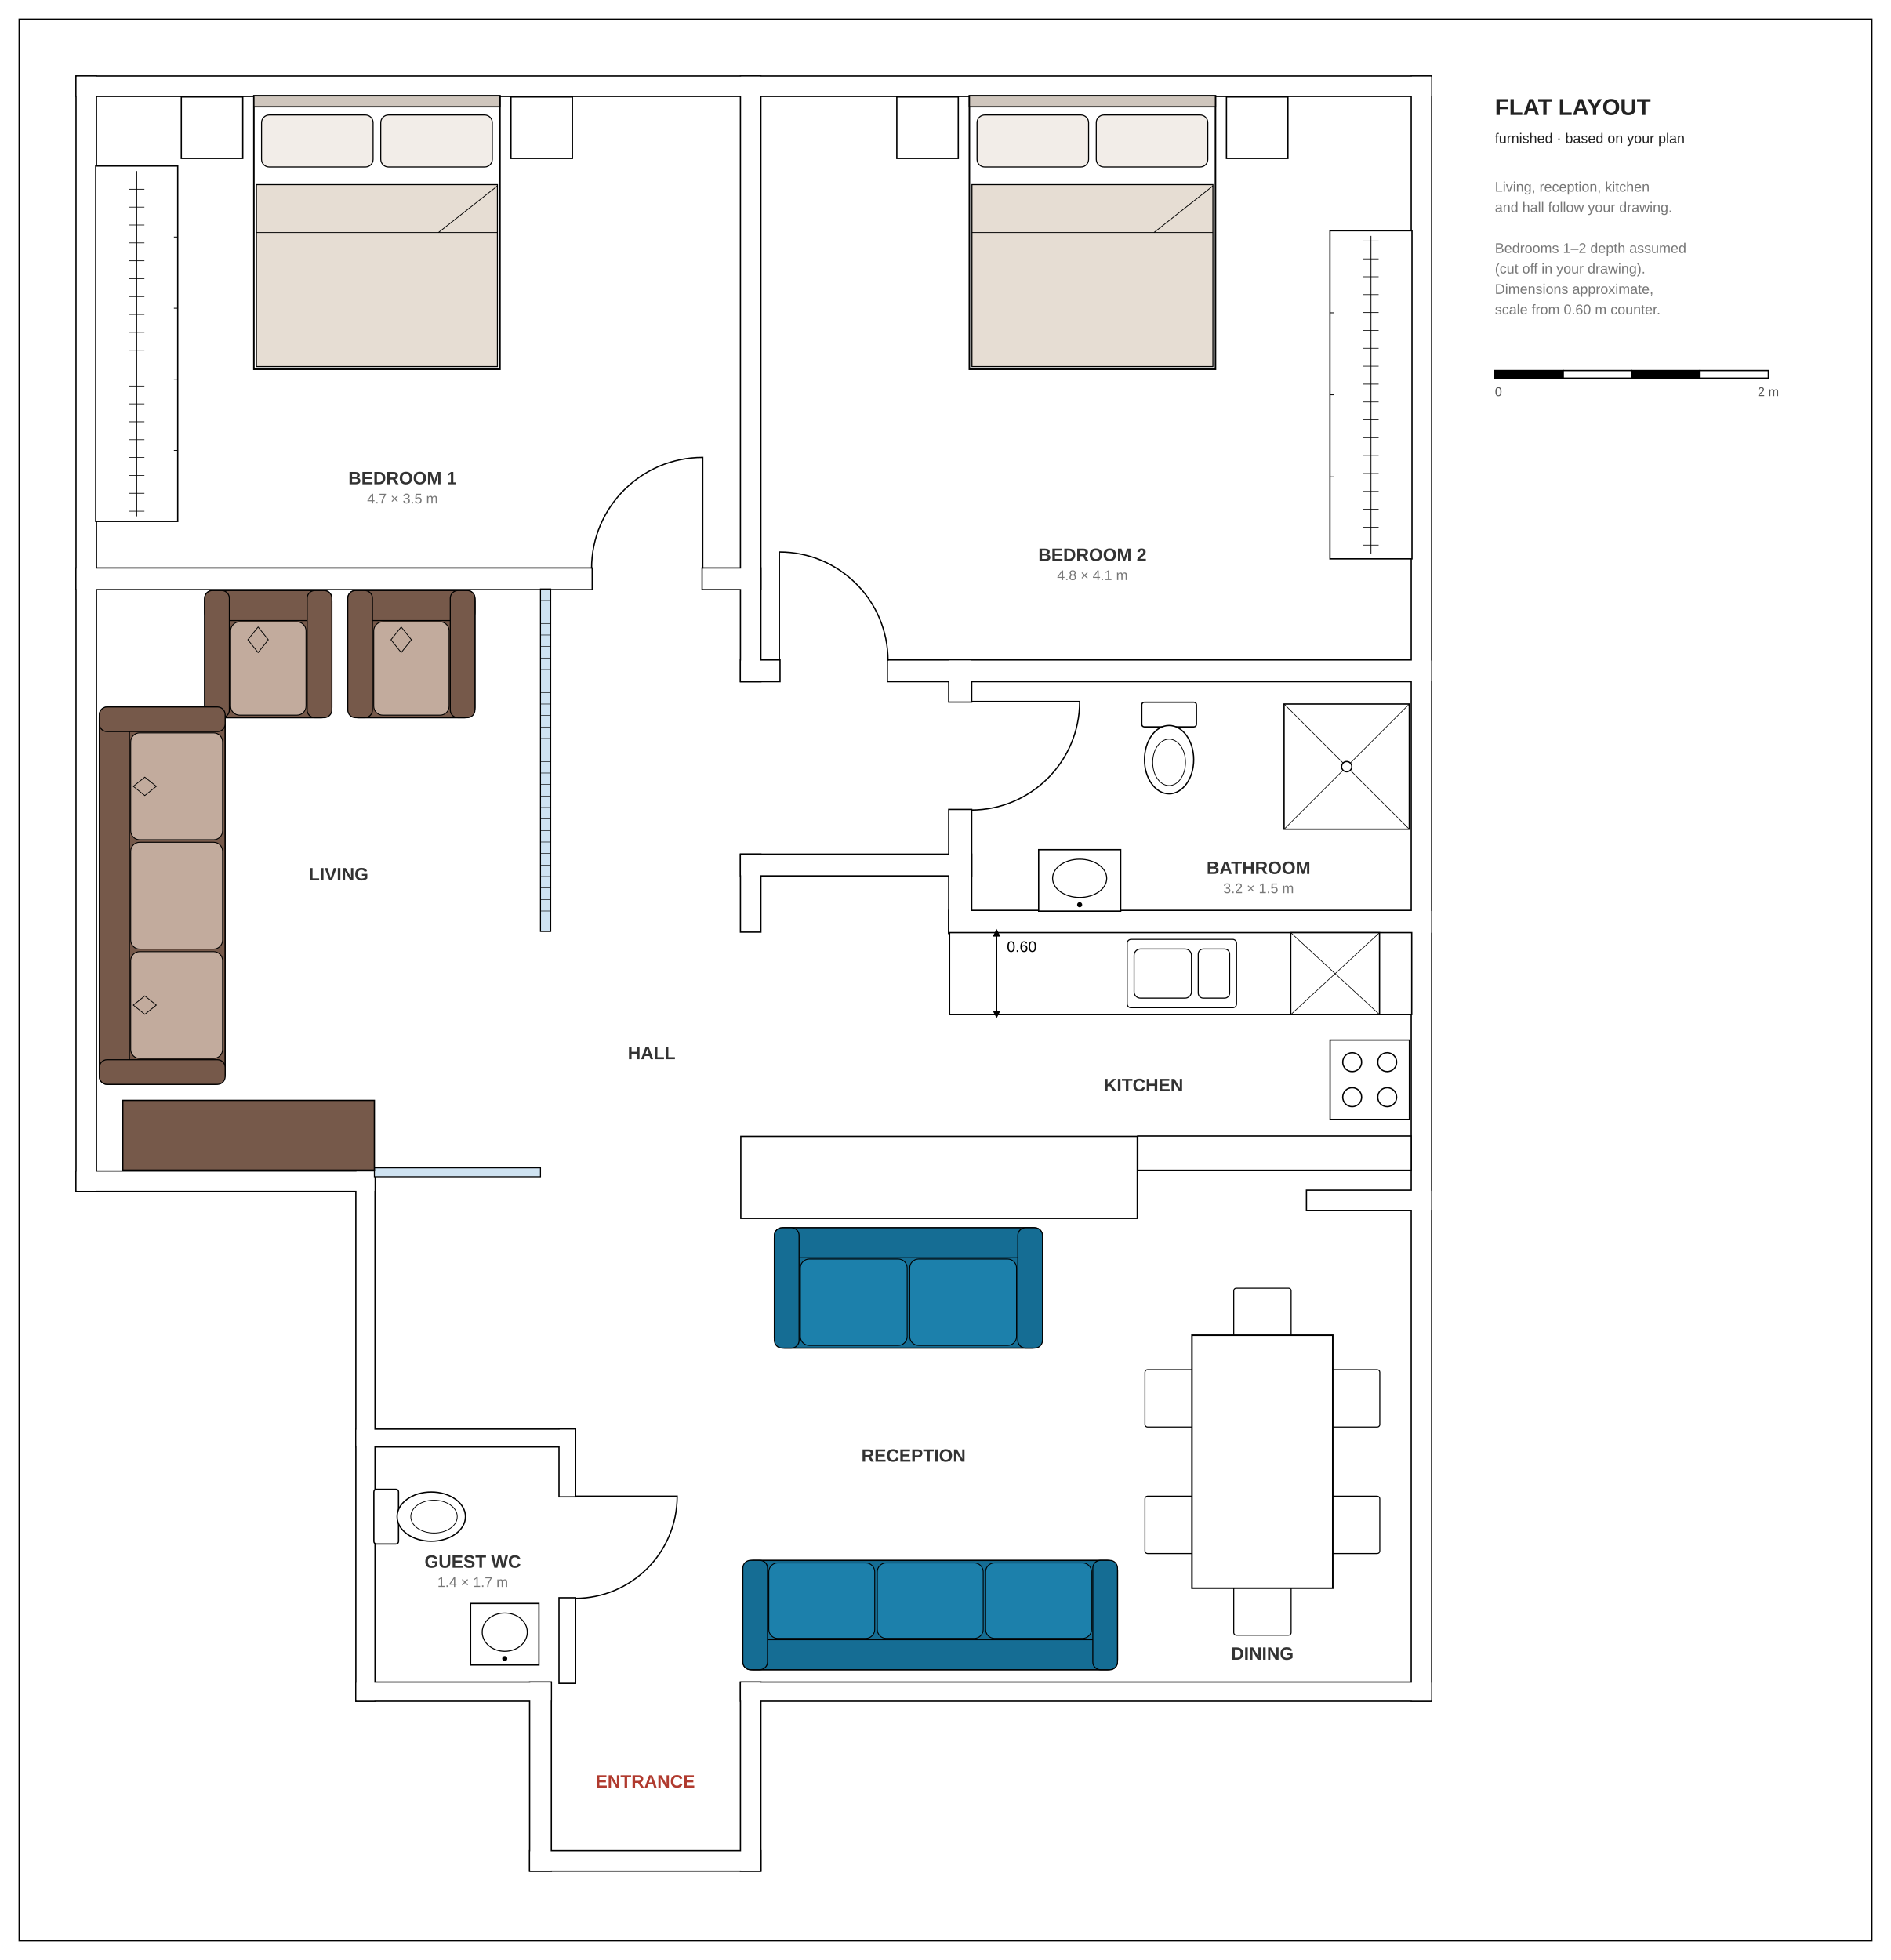
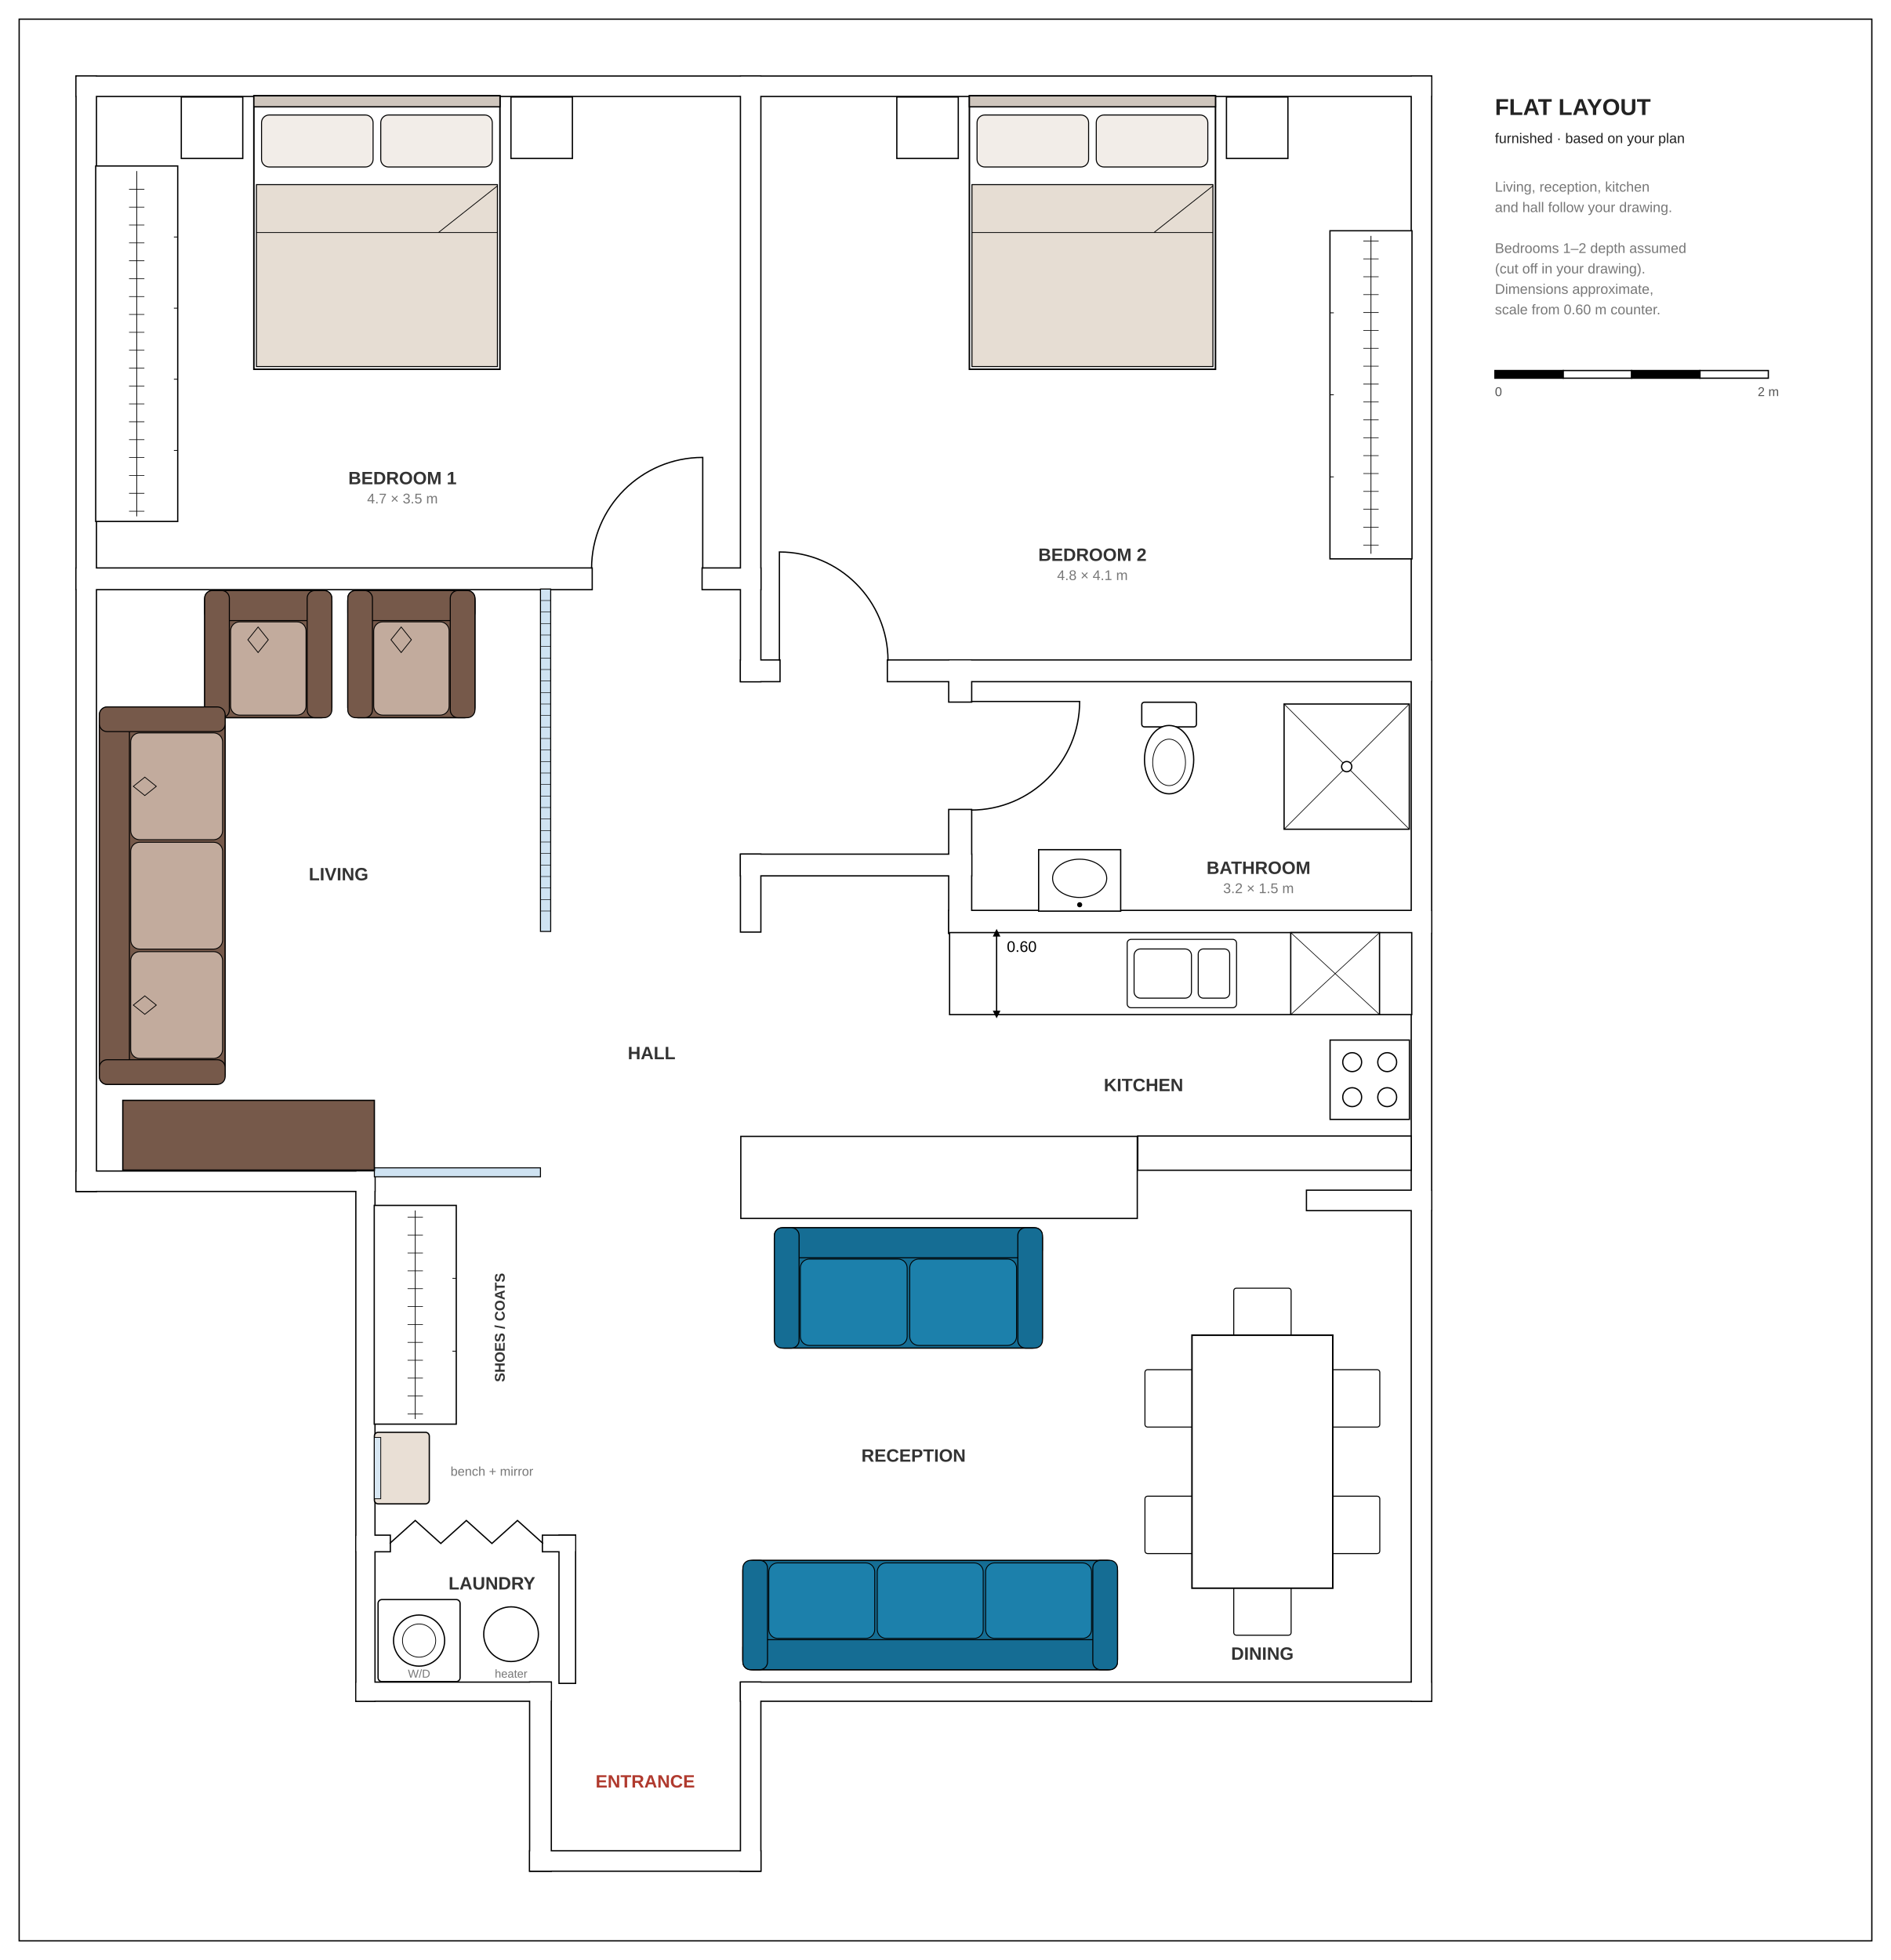
<svg xmlns="http://www.w3.org/2000/svg" width="1480" height="1534" font-family="Arial,Helvetica,sans-serif">
  <rect width="100%" height="100%" fill="#fff" />
  <rect x="15.0" y="15.0" width="1450.0" height="1504.0" rx="0" fill="none" stroke="#000" stroke-width="1" />
  <rect x="60.0" y="60.0" width="15.0" height="872.0" rx="0" fill="#fff" stroke="#000" stroke-width="2" />
  <rect x="60.0" y="60.0" width="1060.0" height="15.0" rx="0" fill="#fff" stroke="#000" stroke-width="2" />
  <rect x="1105.0" y="60.0" width="15.0" height="1271.0" rx="0" fill="#fff" stroke="#000" stroke-width="2" />
  <rect x="60.0" y="445.0" width="403.0" height="16.0" rx="0" fill="#fff" stroke="#000" stroke-width="2" />
  <rect x="550.0" y="445.0" width="45.0" height="16.0" rx="0" fill="#fff" stroke="#000" stroke-width="2" />
  <rect x="580.0" y="60.0" width="15.0" height="473.0" rx="0" fill="#fff" stroke="#000" stroke-width="2" />
  <rect x="580.0" y="517.0" width="30.0" height="16.0" rx="0" fill="#fff" stroke="#000" stroke-width="2" />
  <rect x="695.0" y="517.0" width="425.0" height="16.0" rx="0" fill="#fff" stroke="#000" stroke-width="2" />
  <rect x="743.0" y="517.0" width="17.0" height="32.0" rx="0" fill="#fff" stroke="#000" stroke-width="2" />
  <rect x="743.0" y="634.0" width="17.0" height="96.0" rx="0" fill="#fff" stroke="#000" stroke-width="2" />
  <rect x="743.0" y="713.0" width="377.0" height="17.0" rx="0" fill="#fff" stroke="#000" stroke-width="2" />
  <rect x="580.0" y="669.0" width="15.0" height="60.0" rx="0" fill="#fff" stroke="#000" stroke-width="2" />
  <rect x="580.0" y="669.0" width="180.0" height="16.0" rx="0" fill="#fff" stroke="#000" stroke-width="2" />
  <rect x="60.0" y="917.0" width="233.0" height="15.0" rx="0" fill="#fff" stroke="#000" stroke-width="2" />
-   <rect x="279.0" y="1119.0" width="171.0" height="13.0" rx="0" fill="#fff" stroke="#000" stroke-width="2" />
-   <rect x="438.0" y="1119.0" width="12.0" height="52.0" rx="0" fill="#fff" stroke="#000" stroke-width="2" />
-   <rect x="438.0" y="1251.0" width="12.0" height="66.0" rx="0" fill="#fff" stroke="#000" stroke-width="2" />
+   <rect x="279.0" y="1202.0" width="26.0" height="12.0" rx="0" fill="#fff" stroke="#000" stroke-width="2" />
+   <rect x="425.0" y="1202.0" width="25.0" height="12.0" rx="0" fill="#fff" stroke="#000" stroke-width="2" />
+   <rect x="438.0" y="1202.0" width="12.0" height="115.0" rx="0" fill="#fff" stroke="#000" stroke-width="2" />
  <rect x="279.0" y="917.0" width="14.0" height="414.0" rx="0" fill="#fff" stroke="#000" stroke-width="2" />
  <rect x="279.0" y="1317.0" width="152.0" height="14.0" rx="0" fill="#fff" stroke="#000" stroke-width="2" />
  <rect x="415.0" y="1317.0" width="16.0" height="147.0" rx="0" fill="#fff" stroke="#000" stroke-width="2" />
  <rect x="415.0" y="1449.0" width="180.0" height="15.0" rx="0" fill="#fff" stroke="#000" stroke-width="2" />
  <rect x="580.0" y="1317.0" width="15.0" height="147.0" rx="0" fill="#fff" stroke="#000" stroke-width="2" />
  <rect x="580.0" y="1317.0" width="540.0" height="14.0" rx="0" fill="#fff" stroke="#000" stroke-width="2" />
  <rect x="1023.0" y="932.0" width="97.0" height="15.0" rx="0" fill="#fff" stroke="#000" stroke-width="2" />
  <rect x="60.0" y="60.0" width="15.0" height="872.0" rx="0" fill="#fff" stroke="none" stroke-width="0" />
  <rect x="60.0" y="60.0" width="1060.0" height="15.0" rx="0" fill="#fff" stroke="none" stroke-width="0" />
  <rect x="1105.0" y="60.0" width="15.0" height="1271.0" rx="0" fill="#fff" stroke="none" stroke-width="0" />
  <rect x="60.0" y="445.0" width="403.0" height="16.0" rx="0" fill="#fff" stroke="none" stroke-width="0" />
  <rect x="550.0" y="445.0" width="45.0" height="16.0" rx="0" fill="#fff" stroke="none" stroke-width="0" />
  <rect x="580.0" y="60.0" width="15.0" height="473.0" rx="0" fill="#fff" stroke="none" stroke-width="0" />
  <rect x="580.0" y="517.0" width="30.0" height="16.0" rx="0" fill="#fff" stroke="none" stroke-width="0" />
  <rect x="695.0" y="517.0" width="425.0" height="16.0" rx="0" fill="#fff" stroke="none" stroke-width="0" />
  <rect x="743.0" y="517.0" width="17.0" height="32.0" rx="0" fill="#fff" stroke="none" stroke-width="0" />
  <rect x="743.0" y="634.0" width="17.0" height="96.0" rx="0" fill="#fff" stroke="none" stroke-width="0" />
  <rect x="743.0" y="713.0" width="377.0" height="17.0" rx="0" fill="#fff" stroke="none" stroke-width="0" />
  <rect x="580.0" y="669.0" width="15.0" height="60.0" rx="0" fill="#fff" stroke="none" stroke-width="0" />
  <rect x="580.0" y="669.0" width="180.0" height="16.0" rx="0" fill="#fff" stroke="none" stroke-width="0" />
  <rect x="60.0" y="917.0" width="233.0" height="15.0" rx="0" fill="#fff" stroke="none" stroke-width="0" />
-   <rect x="279.0" y="1119.0" width="171.0" height="13.0" rx="0" fill="#fff" stroke="none" stroke-width="0" />
-   <rect x="438.0" y="1119.0" width="12.0" height="52.0" rx="0" fill="#fff" stroke="none" stroke-width="0" />
-   <rect x="438.0" y="1251.0" width="12.0" height="66.0" rx="0" fill="#fff" stroke="none" stroke-width="0" />
+   <rect x="279.0" y="1202.0" width="26.0" height="12.0" rx="0" fill="#fff" stroke="none" stroke-width="0" />
+   <rect x="425.0" y="1202.0" width="25.0" height="12.0" rx="0" fill="#fff" stroke="none" stroke-width="0" />
+   <rect x="438.0" y="1202.0" width="12.0" height="115.0" rx="0" fill="#fff" stroke="none" stroke-width="0" />
  <rect x="279.0" y="917.0" width="14.0" height="414.0" rx="0" fill="#fff" stroke="none" stroke-width="0" />
  <rect x="279.0" y="1317.0" width="152.0" height="14.0" rx="0" fill="#fff" stroke="none" stroke-width="0" />
  <rect x="415.0" y="1317.0" width="16.0" height="147.0" rx="0" fill="#fff" stroke="none" stroke-width="0" />
  <rect x="415.0" y="1449.0" width="180.0" height="15.0" rx="0" fill="#fff" stroke="none" stroke-width="0" />
  <rect x="580.0" y="1317.0" width="15.0" height="147.0" rx="0" fill="#fff" stroke="none" stroke-width="0" />
  <rect x="580.0" y="1317.0" width="540.0" height="14.0" rx="0" fill="#fff" stroke="none" stroke-width="0" />
  <rect x="1023.0" y="932.0" width="97.0" height="15.0" rx="0" fill="#fff" stroke="none" stroke-width="0" />
  <rect x="423.0" y="461.0" width="8.0" height="268.0" rx="0" fill="#cfe3f2" stroke="#000" stroke-width="0.8" />
  <rect x="293.0" y="914.0" width="130.0" height="7.0" rx="0" fill="#cfe3f2" stroke="#000" stroke-width="0.8" />
  <line x1="423" y1="461" x2="431" y2="461" stroke="#000" stroke-width="0.4" />
  <line x1="423" y1="470" x2="431" y2="470" stroke="#000" stroke-width="0.4" />
  <line x1="423" y1="479" x2="431" y2="479" stroke="#000" stroke-width="0.4" />
  <line x1="423" y1="488" x2="431" y2="488" stroke="#000" stroke-width="0.4" />
  <line x1="423" y1="497" x2="431" y2="497" stroke="#000" stroke-width="0.4" />
  <line x1="423" y1="506" x2="431" y2="506" stroke="#000" stroke-width="0.4" />
  <line x1="423" y1="515" x2="431" y2="515" stroke="#000" stroke-width="0.4" />
  <line x1="423" y1="524" x2="431" y2="524" stroke="#000" stroke-width="0.4" />
  <line x1="423" y1="533" x2="431" y2="533" stroke="#000" stroke-width="0.4" />
  <line x1="423" y1="542" x2="431" y2="542" stroke="#000" stroke-width="0.4" />
  <line x1="423" y1="551" x2="431" y2="551" stroke="#000" stroke-width="0.4" />
  <line x1="423" y1="560" x2="431" y2="560" stroke="#000" stroke-width="0.4" />
  <line x1="423" y1="569" x2="431" y2="569" stroke="#000" stroke-width="0.4" />
  <line x1="423" y1="578" x2="431" y2="578" stroke="#000" stroke-width="0.4" />
  <line x1="423" y1="587" x2="431" y2="587" stroke="#000" stroke-width="0.4" />
  <line x1="423" y1="596" x2="431" y2="596" stroke="#000" stroke-width="0.4" />
  <line x1="423" y1="605" x2="431" y2="605" stroke="#000" stroke-width="0.4" />
  <line x1="423" y1="614" x2="431" y2="614" stroke="#000" stroke-width="0.4" />
  <line x1="423" y1="623" x2="431" y2="623" stroke="#000" stroke-width="0.4" />
  <line x1="423" y1="632" x2="431" y2="632" stroke="#000" stroke-width="0.4" />
  <line x1="423" y1="641" x2="431" y2="641" stroke="#000" stroke-width="0.4" />
  <line x1="423" y1="650" x2="431" y2="650" stroke="#000" stroke-width="0.4" />
  <line x1="423" y1="659" x2="431" y2="659" stroke="#000" stroke-width="0.4" />
  <line x1="423" y1="668" x2="431" y2="668" stroke="#000" stroke-width="0.4" />
  <line x1="423" y1="677" x2="431" y2="677" stroke="#000" stroke-width="0.4" />
  <line x1="423" y1="686" x2="431" y2="686" stroke="#000" stroke-width="0.4" />
  <line x1="423" y1="695" x2="431" y2="695" stroke="#000" stroke-width="0.4" />
  <line x1="423" y1="704" x2="431" y2="704" stroke="#000" stroke-width="0.4" />
  <line x1="423" y1="713" x2="431" y2="713" stroke="#000" stroke-width="0.4" />
  <path d="M550,445 L550,358 A87.0,87.0 0 0 0 463,445" fill="none" stroke="#000" stroke-width="1" />
  <path d="M610,517 L610,432 A85.0,85.0 0 0 1 695,517" fill="none" stroke="#000" stroke-width="1" />
  <path d="M760,549 L845,549 A85.0,85.0 0 0 1 760,634" fill="none" stroke="#000" stroke-width="1" />
  <g transform="translate(210.0,512.0) rotate(0) translate(-49.8,-49.8)">
    <rect x="0.0" y="0.0" width="99.5" height="99.5" rx="8" fill="#76594a" stroke="#000" stroke-width="1" />
    <rect x="0.0" y="0.0" width="99.5" height="23.5" rx="6" fill="#76594a" stroke="#000" stroke-width="0.8" />
    <rect x="0.0" y="0.0" width="19.3" height="99.5" rx="6" fill="#76594a" stroke="#000" stroke-width="0.8" />
    <rect x="80.2" y="0.0" width="19.3" height="99.5" rx="6" fill="#76594a" stroke="#000" stroke-width="0.8" />
    <rect x="20.3" y="24.5" width="59.0" height="73.0" rx="7" fill="#c2ab9d" stroke="#000" stroke-width="0.7" />
  </g>
  <g transform="translate(210.0,512.0) rotate(0) translate(-49.8,-49.8)">
    <path d="M41.794,28.52 L49.794,38.52 L41.794,48.52 L33.794,38.52 Z" fill="#c2ab9d" stroke="#000" stroke-width="0.6" />
  </g>
  <g transform="translate(322.0,512.0) rotate(0) translate(-49.8,-49.8)">
    <rect x="0.0" y="0.0" width="99.5" height="99.5" rx="8" fill="#76594a" stroke="#000" stroke-width="1" />
    <rect x="0.0" y="0.0" width="99.5" height="23.5" rx="6" fill="#76594a" stroke="#000" stroke-width="0.8" />
    <rect x="0.0" y="0.0" width="19.3" height="99.5" rx="6" fill="#76594a" stroke="#000" stroke-width="0.8" />
    <rect x="80.2" y="0.0" width="19.3" height="99.5" rx="6" fill="#76594a" stroke="#000" stroke-width="0.8" />
    <rect x="20.3" y="24.5" width="59.0" height="73.0" rx="7" fill="#c2ab9d" stroke="#000" stroke-width="0.7" />
  </g>
  <g transform="translate(322.0,512.0) rotate(0) translate(-49.8,-49.8)">
    <path d="M41.794,28.52 L49.794,38.52 L41.794,48.52 L33.794,38.52 Z" fill="#c2ab9d" stroke="#000" stroke-width="0.6" />
  </g>
  <g transform="translate(127.0,701.0) rotate(-90) translate(-147.7,-49.2)">
    <rect x="0.0" y="0.0" width="295.3" height="98.4" rx="8" fill="#76594a" stroke="#000" stroke-width="1" />
    <rect x="0.0" y="0.0" width="295.3" height="23.5" rx="6" fill="#76594a" stroke="#000" stroke-width="0.8" />
    <rect x="0.0" y="0.0" width="19.3" height="98.4" rx="6" fill="#76594a" stroke="#000" stroke-width="0.8" />
    <rect x="276.1" y="0.0" width="19.3" height="98.4" rx="6" fill="#76594a" stroke="#000" stroke-width="0.8" />
    <rect x="20.3" y="24.5" width="83.6" height="71.9" rx="7" fill="#c2ab9d" stroke="#000" stroke-width="0.7" />
    <rect x="105.9" y="24.5" width="83.6" height="71.9" rx="7" fill="#c2ab9d" stroke="#000" stroke-width="0.7" />
    <rect x="191.5" y="24.5" width="83.6" height="71.9" rx="7" fill="#c2ab9d" stroke="#000" stroke-width="0.7" />
    <path d="M62.06,26.54 L69.26,35.54 L62.06,44.54 L54.86,35.54 Z" fill="#c2ab9d" stroke="#000" stroke-width="0.6" />
    <path d="M233.26,26.54 L240.46,35.54 L233.26,44.54 L226.06,35.54 Z" fill="#c2ab9d" stroke="#000" stroke-width="0.6" />
  </g>
  <g transform="translate(194.5,888.5) rotate(0) translate(-98.4,-27.3)">
    <rect x="0.0" y="0.0" width="196.9" height="54.6" rx="0" fill="#76594a" stroke="#000" stroke-width="1" />
  </g>
-   <g transform="translate(329.0,1187.0) rotate(-90) translate(-21.4,-36.4)">
-     <rect x="0.0" y="0.0" width="42.8" height="19.3" rx="2" fill="#fff" stroke="#000" stroke-width="1" />
-     <ellipse cx="21.4" cy="44.94" rx="19.26" ry="26.75" fill="#fff" stroke="#000" />
-     <ellipse cx="21.4" cy="47.08" rx="12.84" ry="18.19" fill="none" stroke="#000" stroke-width="0.6" />
-   </g>
-   <g transform="translate(395.0,1279.0) rotate(180) translate(-26.8,-24.1)">
-     <rect x="0.0" y="0.0" width="53.5" height="48.1" rx="0" fill="#fff" stroke="#000" stroke-width="1" />
-     <ellipse cx="26.75" cy="25.68" rx="17.655" ry="14.98" fill="#fff" stroke="#000" stroke-width="0.8" />
-     <circle cx="26.75" cy="5" r="2" fill="#000" />
-   </g>
-   <path d="M450,1171 L530,1171 A80.0,80.0 0 0 1 450,1251" fill="none" stroke="#000" stroke-width="1" />
+   <g transform="translate(325.0,1029.0) rotate(-90) translate(-85.6,-32.1)">
+     <rect x="0.0" y="0.0" width="171.2" height="64.2" rx="0" fill="#fff" stroke="#000" stroke-width="1" />
+     <line x1="4" y1="32.1" x2="167.2" y2="32.1" stroke="#000" stroke-width="0.6" />
+     <line x1="57.1" y1="61.2" x2="57.1" y2="64.2" stroke="#000" stroke-width="0.6" />
+     <line x1="114.1" y1="61.2" x2="114.1" y2="64.2" stroke="#000" stroke-width="0.6" />
+     <line x1="8" y1="26.1" x2="8" y2="38.1" stroke="#000" stroke-width="0.5" />
+     <line x1="22" y1="26.1" x2="22" y2="38.1" stroke="#000" stroke-width="0.5" />
+     <line x1="36" y1="26.1" x2="36" y2="38.1" stroke="#000" stroke-width="0.5" />
+     <line x1="50" y1="26.1" x2="50" y2="38.1" stroke="#000" stroke-width="0.5" />
+     <line x1="64" y1="26.1" x2="64" y2="38.1" stroke="#000" stroke-width="0.5" />
+     <line x1="78" y1="26.1" x2="78" y2="38.1" stroke="#000" stroke-width="0.5" />
+     <line x1="92" y1="26.1" x2="92" y2="38.1" stroke="#000" stroke-width="0.5" />
+     <line x1="106" y1="26.1" x2="106" y2="38.1" stroke="#000" stroke-width="0.5" />
+     <line x1="120" y1="26.1" x2="120" y2="38.1" stroke="#000" stroke-width="0.5" />
+     <line x1="134" y1="26.1" x2="134" y2="38.1" stroke="#000" stroke-width="0.5" />
+     <line x1="148" y1="26.1" x2="148" y2="38.1" stroke="#000" stroke-width="0.5" />
+     <line x1="162" y1="26.1" x2="162" y2="38.1" stroke="#000" stroke-width="0.5" />
+   </g>
+   <rect x="293.0" y="1121.0" width="43.0" height="56.0" rx="3" fill="#e9dfd5" stroke="#000" stroke-width="1" />
+   <rect x="293.0" y="1125.0" width="5.0" height="48.0" rx="0" fill="#d7e7f3" stroke="#000" stroke-width="0.6" />
+   <polyline points="305,1208 325,1190 345,1208 365,1190 385,1208 405,1190 425,1208" fill="none" stroke="#000" stroke-width="1" />
+   <g transform="translate(328.0,1284.0) rotate(0) translate(-32.1,-32.1)">
+     <rect x="0.0" y="0.0" width="64.2" height="64.2" rx="3" fill="#fff" stroke="#000" stroke-width="1" />
+   </g>
+   <circle cx="328" cy="1284" r="20" fill="#fff" stroke="#000" />
+   <circle cx="328" cy="1284" r="13" fill="none" stroke="#000" stroke-width="0.6" />
+   <circle cx="400.0" cy="1279.0" r="21.4" fill="#fff" stroke="#000" stroke-width="1" />
  <g transform="translate(988.0,1144.0) rotate(90) translate(-99.0,-55.1)">
    <rect x="27.0" y="-36.8" width="44.9" height="42.8" rx="2" fill="#fff" stroke="#000" stroke-width="0.8" />
    <rect x="27.0" y="104.2" width="44.9" height="42.8" rx="2" fill="#fff" stroke="#000" stroke-width="0.8" />
    <rect x="126.0" y="-36.8" width="44.9" height="42.8" rx="2" fill="#fff" stroke="#000" stroke-width="0.8" />
    <rect x="126.0" y="104.2" width="44.9" height="42.8" rx="2" fill="#fff" stroke="#000" stroke-width="0.8" />
    <rect x="-36.8" y="32.6" width="42.8" height="44.9" rx="2" fill="#fff" stroke="#000" stroke-width="0.8" />
    <rect x="192.0" y="32.6" width="42.8" height="44.9" rx="2" fill="#fff" stroke="#000" stroke-width="0.8" />
    <rect x="0.0" y="0.0" width="198.0" height="110.2" rx="0" fill="#fff" stroke="#000" stroke-width="1.2" />
  </g>
  <g transform="translate(728.0,1264.0) rotate(180) translate(-146.6,-42.8)">
    <rect x="0.0" y="0.0" width="293.2" height="85.6" rx="8" fill="#156d94" stroke="#000" stroke-width="1" />
    <rect x="0.0" y="0.0" width="293.2" height="23.5" rx="6" fill="#156d94" stroke="#000" stroke-width="0.8" />
    <rect x="0.0" y="0.0" width="19.3" height="85.6" rx="6" fill="#156d94" stroke="#000" stroke-width="0.8" />
    <rect x="273.9" y="0.0" width="19.3" height="85.6" rx="6" fill="#156d94" stroke="#000" stroke-width="0.8" />
    <rect x="20.3" y="24.5" width="82.9" height="59.1" rx="7" fill="#1c80ab" stroke="#000" stroke-width="0.7" />
    <rect x="105.1" y="24.5" width="82.9" height="59.1" rx="7" fill="#1c80ab" stroke="#000" stroke-width="0.7" />
    <rect x="190.0" y="24.5" width="82.9" height="59.1" rx="7" fill="#1c80ab" stroke="#000" stroke-width="0.7" />
  </g>
  <g transform="translate(711.0,1008.0) rotate(0) translate(-104.9,-47.1)">
    <rect x="0.0" y="0.0" width="209.7" height="94.2" rx="8" fill="#156d94" stroke="#000" stroke-width="1" />
    <rect x="0.0" y="0.0" width="209.7" height="23.5" rx="6" fill="#156d94" stroke="#000" stroke-width="0.8" />
    <rect x="0.0" y="0.0" width="19.3" height="94.2" rx="6" fill="#156d94" stroke="#000" stroke-width="0.8" />
    <rect x="190.5" y="0.0" width="19.3" height="94.2" rx="6" fill="#156d94" stroke="#000" stroke-width="0.8" />
    <rect x="20.3" y="24.5" width="83.6" height="67.6" rx="7" fill="#1c80ab" stroke="#000" stroke-width="0.7" />
    <rect x="105.9" y="24.5" width="83.6" height="67.6" rx="7" fill="#1c80ab" stroke="#000" stroke-width="0.7" />
  </g>
  <g transform="translate(924.0,762.0) rotate(0) translate(-180.8,-32.1)">
    <rect x="0.0" y="0.0" width="361.7" height="64.2" rx="0" fill="#fff" stroke="#000" stroke-width="1" />
  </g>
  <g transform="translate(925.0,762.0) rotate(0) translate(-42.8,-26.8)">
    <rect x="0.0" y="0.0" width="85.6" height="53.5" rx="3" fill="#fff" stroke="#000" stroke-width="0.8" />
    <rect x="5.4" y="7.5" width="44.9" height="38.5" rx="5" fill="#fff" stroke="#000" stroke-width="0.8" />
    <rect x="55.6" y="7.5" width="24.6" height="38.5" rx="4" fill="#fff" stroke="#000" stroke-width="0.8" />
  </g>
  <g transform="translate(735.0,921.5) rotate(0) translate(-155.2,-32.1)">
    <rect x="0.0" y="0.0" width="310.3" height="64.2" rx="0" fill="#fff" stroke="#000" stroke-width="1" />
  </g>
  <g transform="translate(997.5,902.5) rotate(0) translate(-107.0,-13.4)">
    <rect x="0.0" y="0.0" width="214.0" height="26.8" rx="0" fill="#fff" stroke="#000" stroke-width="1" />
  </g>
  <rect x="1041.0" y="814.0" width="62.1" height="62.1" rx="0" fill="#fff" stroke="#000" stroke-width="1" />
  <circle cx="1058.3" cy="831.3" r="7.4" fill="none" stroke="#000" />
  <circle cx="1058.3" cy="858.7" r="7.4" fill="none" stroke="#000" />
  <circle cx="1085.7" cy="831.3" r="7.4" fill="none" stroke="#000" />
  <circle cx="1085.7" cy="858.7" r="7.4" fill="none" stroke="#000" />
  <g transform="translate(1045.0,762.0) rotate(0) translate(-34.8,-32.1)">
    <rect x="0.0" y="0.0" width="69.5" height="64.2" rx="0" fill="#fff" stroke="#000" stroke-width="1" />
    <path d="M0,0 L69.55,64.2 M69.55,0 L0,64.2" stroke="#000" stroke-width="0.5" />
  </g>
  <g transform="translate(295.0,182.0) rotate(0) translate(-96.3,-107.0)">
    <rect x="0.0" y="0.0" width="192.6" height="214.0" rx="0" fill="#fff" stroke="#000" stroke-width="1.2" />
    <rect x="0.0" y="0.0" width="192.6" height="8.6" rx="0" fill="#cfc6bd" stroke="#000" stroke-width="1" />
    <rect x="6.0" y="15.0" width="87.3" height="40.7" rx="6" fill="#f2ede8" stroke="#000" stroke-width="0.8" />
    <rect x="99.3" y="15.0" width="87.3" height="40.7" rx="6" fill="#f2ede8" stroke="#000" stroke-width="0.8" />
    <rect x="2.0" y="69.5" width="188.6" height="142.4" rx="0" fill="#e6ddd3" stroke="#000" stroke-width="0.8" />
    <path d="M2,107.0 L190.6,107.0" stroke="#000" stroke-width="0.6" />
    <path d="M190.6,70.5 L144.45,107.0" stroke="#000" stroke-width="0.6" />
  </g>
  <g transform="translate(166.0,100.0) rotate(0) translate(-24.1,-24.1)">
    <rect x="0.0" y="0.0" width="48.1" height="48.1" rx="0" fill="#fff" stroke="#000" stroke-width="1" />
  </g>
  <g transform="translate(424.0,100.0) rotate(0) translate(-24.1,-24.1)">
    <rect x="0.0" y="0.0" width="48.1" height="48.1" rx="0" fill="#fff" stroke="#000" stroke-width="1" />
  </g>
  <g transform="translate(107.0,269.0) rotate(-90) translate(-139.1,-32.1)">
    <rect x="0.0" y="0.0" width="278.2" height="64.2" rx="0" fill="#fff" stroke="#000" stroke-width="1" />
    <line x1="4" y1="32.1" x2="274.2" y2="32.1" stroke="#000" stroke-width="0.6" />
    <line x1="55.6" y1="61.2" x2="55.6" y2="64.2" stroke="#000" stroke-width="0.6" />
    <line x1="111.3" y1="61.2" x2="111.3" y2="64.2" stroke="#000" stroke-width="0.6" />
    <line x1="166.9" y1="61.2" x2="166.9" y2="64.2" stroke="#000" stroke-width="0.6" />
    <line x1="222.6" y1="61.2" x2="222.6" y2="64.2" stroke="#000" stroke-width="0.6" />
    <line x1="8" y1="26.1" x2="8" y2="38.1" stroke="#000" stroke-width="0.5" />
    <line x1="22" y1="26.1" x2="22" y2="38.1" stroke="#000" stroke-width="0.5" />
    <line x1="36" y1="26.1" x2="36" y2="38.1" stroke="#000" stroke-width="0.5" />
    <line x1="50" y1="26.1" x2="50" y2="38.1" stroke="#000" stroke-width="0.5" />
    <line x1="64" y1="26.1" x2="64" y2="38.1" stroke="#000" stroke-width="0.5" />
    <line x1="78" y1="26.1" x2="78" y2="38.1" stroke="#000" stroke-width="0.5" />
    <line x1="92" y1="26.1" x2="92" y2="38.1" stroke="#000" stroke-width="0.5" />
    <line x1="106" y1="26.1" x2="106" y2="38.1" stroke="#000" stroke-width="0.5" />
    <line x1="120" y1="26.1" x2="120" y2="38.1" stroke="#000" stroke-width="0.5" />
    <line x1="134" y1="26.1" x2="134" y2="38.1" stroke="#000" stroke-width="0.5" />
    <line x1="148" y1="26.1" x2="148" y2="38.1" stroke="#000" stroke-width="0.5" />
    <line x1="162" y1="26.1" x2="162" y2="38.1" stroke="#000" stroke-width="0.5" />
    <line x1="176" y1="26.1" x2="176" y2="38.1" stroke="#000" stroke-width="0.5" />
    <line x1="190" y1="26.1" x2="190" y2="38.1" stroke="#000" stroke-width="0.5" />
    <line x1="204" y1="26.1" x2="204" y2="38.1" stroke="#000" stroke-width="0.5" />
    <line x1="218" y1="26.1" x2="218" y2="38.1" stroke="#000" stroke-width="0.5" />
    <line x1="232" y1="26.1" x2="232" y2="38.1" stroke="#000" stroke-width="0.5" />
    <line x1="246" y1="26.1" x2="246" y2="38.1" stroke="#000" stroke-width="0.5" />
    <line x1="260" y1="26.1" x2="260" y2="38.1" stroke="#000" stroke-width="0.5" />
  </g>
  <g transform="translate(855.0,182.0) rotate(0) translate(-96.3,-107.0)">
    <rect x="0.0" y="0.0" width="192.6" height="214.0" rx="0" fill="#fff" stroke="#000" stroke-width="1.2" />
    <rect x="0.0" y="0.0" width="192.6" height="8.6" rx="0" fill="#cfc6bd" stroke="#000" stroke-width="1" />
    <rect x="6.0" y="15.0" width="87.3" height="40.7" rx="6" fill="#f2ede8" stroke="#000" stroke-width="0.8" />
    <rect x="99.3" y="15.0" width="87.3" height="40.7" rx="6" fill="#f2ede8" stroke="#000" stroke-width="0.8" />
    <rect x="2.0" y="69.5" width="188.6" height="142.4" rx="0" fill="#e6ddd3" stroke="#000" stroke-width="0.8" />
    <path d="M2,107.0 L190.6,107.0" stroke="#000" stroke-width="0.6" />
    <path d="M190.6,70.5 L144.45,107.0" stroke="#000" stroke-width="0.6" />
  </g>
  <g transform="translate(726.0,100.0) rotate(0) translate(-24.1,-24.1)">
    <rect x="0.0" y="0.0" width="48.1" height="48.1" rx="0" fill="#fff" stroke="#000" stroke-width="1" />
  </g>
  <g transform="translate(984.0,100.0) rotate(0) translate(-24.1,-24.1)">
    <rect x="0.0" y="0.0" width="48.1" height="48.1" rx="0" fill="#fff" stroke="#000" stroke-width="1" />
  </g>
  <g transform="translate(1073.0,309.0) rotate(90) translate(-128.4,-32.1)">
    <rect x="0.0" y="0.0" width="256.8" height="64.2" rx="0" fill="#fff" stroke="#000" stroke-width="1" />
    <line x1="4" y1="32.1" x2="252.8" y2="32.1" stroke="#000" stroke-width="0.6" />
    <line x1="64.2" y1="61.2" x2="64.2" y2="64.2" stroke="#000" stroke-width="0.6" />
    <line x1="128.4" y1="61.2" x2="128.4" y2="64.2" stroke="#000" stroke-width="0.6" />
    <line x1="192.6" y1="61.2" x2="192.6" y2="64.2" stroke="#000" stroke-width="0.6" />
    <line x1="8" y1="26.1" x2="8" y2="38.1" stroke="#000" stroke-width="0.5" />
    <line x1="22" y1="26.1" x2="22" y2="38.1" stroke="#000" stroke-width="0.5" />
    <line x1="36" y1="26.1" x2="36" y2="38.1" stroke="#000" stroke-width="0.5" />
    <line x1="50" y1="26.1" x2="50" y2="38.1" stroke="#000" stroke-width="0.5" />
    <line x1="64" y1="26.1" x2="64" y2="38.1" stroke="#000" stroke-width="0.5" />
    <line x1="78" y1="26.1" x2="78" y2="38.1" stroke="#000" stroke-width="0.5" />
    <line x1="92" y1="26.1" x2="92" y2="38.1" stroke="#000" stroke-width="0.5" />
    <line x1="106" y1="26.1" x2="106" y2="38.1" stroke="#000" stroke-width="0.5" />
    <line x1="120" y1="26.1" x2="120" y2="38.1" stroke="#000" stroke-width="0.5" />
    <line x1="134" y1="26.1" x2="134" y2="38.1" stroke="#000" stroke-width="0.5" />
    <line x1="148" y1="26.1" x2="148" y2="38.1" stroke="#000" stroke-width="0.5" />
    <line x1="162" y1="26.1" x2="162" y2="38.1" stroke="#000" stroke-width="0.5" />
    <line x1="176" y1="26.1" x2="176" y2="38.1" stroke="#000" stroke-width="0.5" />
    <line x1="190" y1="26.1" x2="190" y2="38.1" stroke="#000" stroke-width="0.5" />
    <line x1="204" y1="26.1" x2="204" y2="38.1" stroke="#000" stroke-width="0.5" />
    <line x1="218" y1="26.1" x2="218" y2="38.1" stroke="#000" stroke-width="0.5" />
    <line x1="232" y1="26.1" x2="232" y2="38.1" stroke="#000" stroke-width="0.5" />
    <line x1="246" y1="26.1" x2="246" y2="38.1" stroke="#000" stroke-width="0.5" />
  </g>
  <rect x="1005.0" y="551.0" width="98.0" height="98.0" rx="0" fill="#fff" stroke="#000" stroke-width="1" />
  <path d="M1005,551 L1103,649 M1103,551 L1005,649" stroke="#000" stroke-width="0.5" />
  <circle cx="1054" cy="600" r="4" fill="#fff" stroke="#000" />
  <g transform="translate(915.0,586.0) rotate(0) translate(-21.4,-36.4)">
    <rect x="0.0" y="0.0" width="42.8" height="19.3" rx="2" fill="#fff" stroke="#000" stroke-width="1" />
    <ellipse cx="21.4" cy="44.94" rx="19.26" ry="26.75" fill="#fff" stroke="#000" />
    <ellipse cx="21.4" cy="47.08" rx="12.84" ry="18.19" fill="none" stroke="#000" stroke-width="0.6" />
  </g>
  <g transform="translate(845.0,689.0) rotate(180) translate(-32.1,-24.1)">
    <rect x="0.0" y="0.0" width="64.2" height="48.1" rx="0" fill="#fff" stroke="#000" stroke-width="1" />
    <ellipse cx="32.1" cy="25.68" rx="21.186" ry="14.98" fill="#fff" stroke="#000" stroke-width="0.8" />
    <circle cx="32.1" cy="5" r="2" fill="#000" />
  </g>
  <text x="315" y="379" font-size="14" font-weight="700" fill="#333" text-anchor="middle">BEDROOM 1</text>
  <text x="315" y="394" font-size="11" fill="#777" text-anchor="middle">4.7 × 3.5 m</text>
  <text x="855" y="439" font-size="14" font-weight="700" fill="#333" text-anchor="middle">BEDROOM 2</text>
  <text x="855" y="454" font-size="11" fill="#777" text-anchor="middle">4.8 × 4.1 m</text>
  <text x="985" y="684" font-size="14" font-weight="700" fill="#333" text-anchor="middle">BATHROOM</text>
  <text x="985" y="699" font-size="11" fill="#777" text-anchor="middle">3.2 × 1.5 m</text>
  <text x="265" y="689" font-size="14" font-weight="700" fill="#333" text-anchor="middle">LIVING</text>
-   <text x="370" y="1227" font-size="14" font-weight="700" fill="#333" text-anchor="middle">GUEST WC</text>
-   <text x="370" y="1242" font-size="11" fill="#777" text-anchor="middle">1.4 × 1.7 m</text>
+   <text x="395" y="1039" font-size="11" font-weight="700" fill="#333" text-anchor="middle" transform="rotate(-90 395 1039)">SHOES / COATS</text>
+   <text x="385" y="1155" font-size="10" fill="#777" text-anchor="middle">bench + mirror</text>
+   <text x="385" y="1244" font-size="14" font-weight="700" fill="#333" text-anchor="middle">LAUNDRY</text>
+   <text x="328" y="1313" font-size="9" fill="#777" text-anchor="middle">W/D</text>
+   <text x="400" y="1313" font-size="9" fill="#777" text-anchor="middle">heater</text>
  <text x="895" y="854" font-size="14" font-weight="700" fill="#333" text-anchor="middle">KITCHEN</text>
  <text x="715" y="1144" font-size="14" font-weight="700" fill="#333" text-anchor="middle">RECEPTION</text>
  <text x="988" y="1299" font-size="14" font-weight="700" fill="#333" text-anchor="middle">DINING</text>
  <text x="510" y="829" font-size="14" font-weight="700" fill="#333" text-anchor="middle">HALL</text>
  <text x="505" y="1399" font-size="14" font-weight="700" fill="#b03a2e" text-anchor="middle">ENTRANCE</text>
  <line x1="780" y1="730" x2="780" y2="794" stroke="#000" marker-start="url(#ar)" marker-end="url(#ar)" />
  <defs>
    <marker id="ar" viewBox="0 0 10 10" refX="5" refY="5" markerWidth="6" markerHeight="6" orient="auto-start-reverse">
      <path d="M0,0 L10,5 L0,10 z" />
    </marker>
  </defs>
  <text x="788" y="745" font-size="12">0.60</text>
  <text x="1170" y="90" font-size="18" font-weight="700" fill="#222">FLAT LAYOUT</text>
  <text x="1170" y="112" font-size="11" font-weight="400" fill="#222">furnished · based on your plan</text>
  <text x="1170" y="150" font-size="11" fill="#777">Living, reception, kitchen</text>
  <text x="1170" y="166" font-size="11" fill="#777">and hall follow your drawing.</text>
  <text x="1170" y="182" font-size="11" fill="#777" />
  <text x="1170" y="198" font-size="11" fill="#777">Bedrooms 1–2 depth assumed</text>
  <text x="1170" y="214" font-size="11" fill="#777">(cut off in your drawing).</text>
  <text x="1170" y="230" font-size="11" fill="#777">Dimensions approximate,</text>
  <text x="1170" y="246" font-size="11" fill="#777">scale from 0.60 m counter.</text>
  <rect x="1170.0" y="290.0" width="53.5" height="6.0" rx="0" fill="#000" stroke="#000" stroke-width="1" />
  <rect x="1223.5" y="290.0" width="53.5" height="6.0" rx="0" fill="#fff" stroke="#000" stroke-width="1" />
  <rect x="1277.0" y="290.0" width="53.5" height="6.0" rx="0" fill="#000" stroke="#000" stroke-width="1" />
  <rect x="1330.5" y="290.0" width="53.5" height="6.0" rx="0" fill="#fff" stroke="#000" stroke-width="1" />
  <text x="1170" y="310" font-size="10" fill="#555">0</text>
  <text x="1384" y="310" font-size="10" fill="#555" text-anchor="middle">2 m</text>
</svg>
